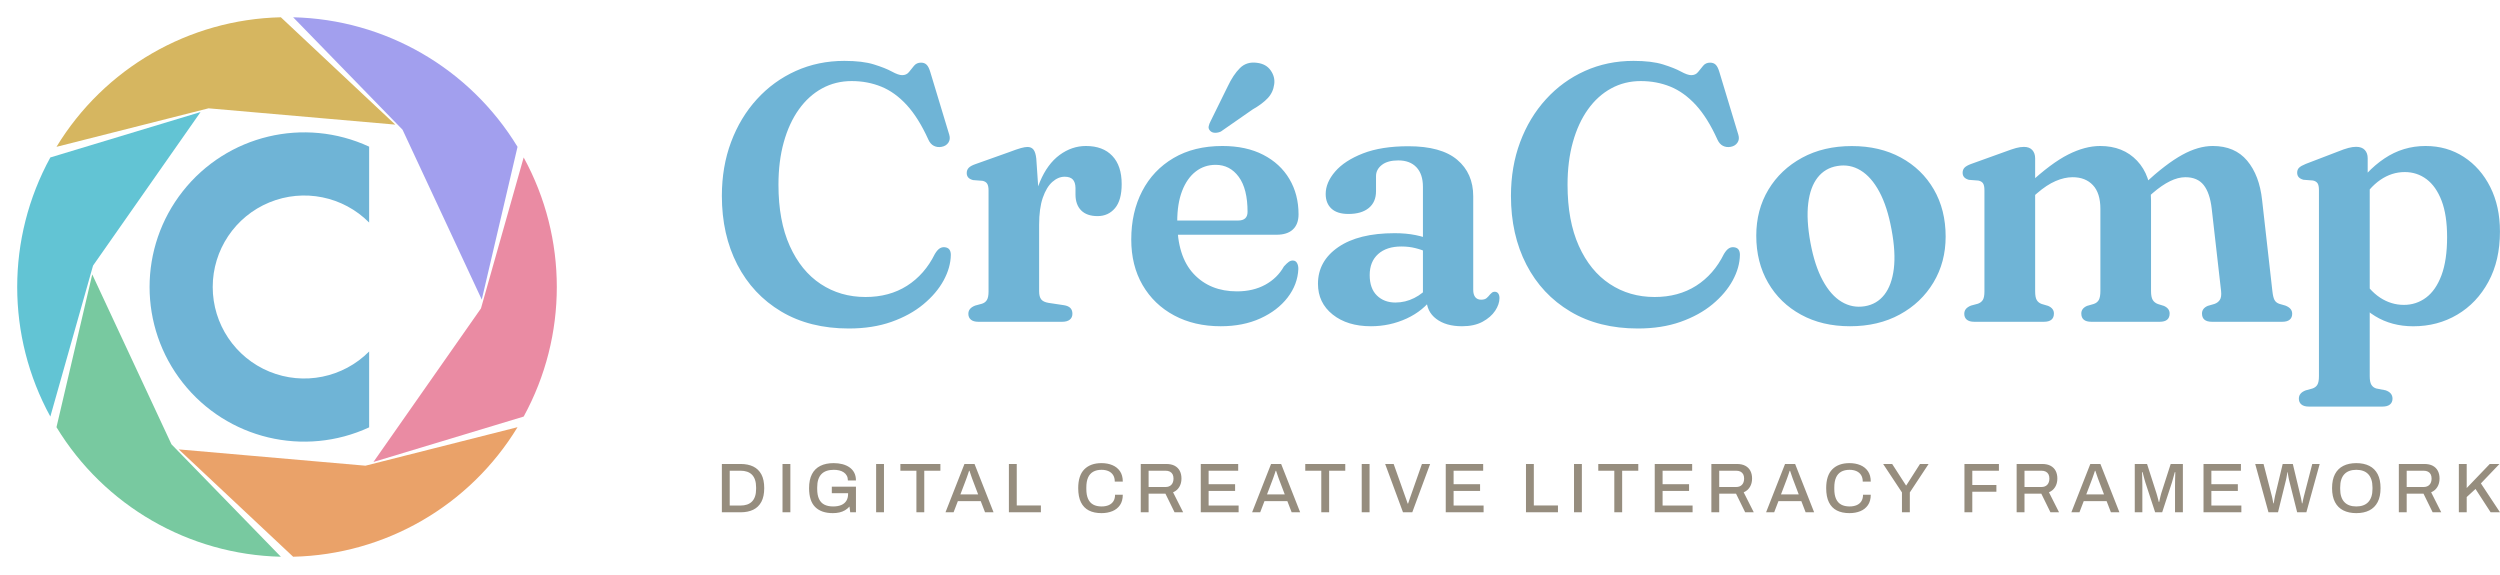
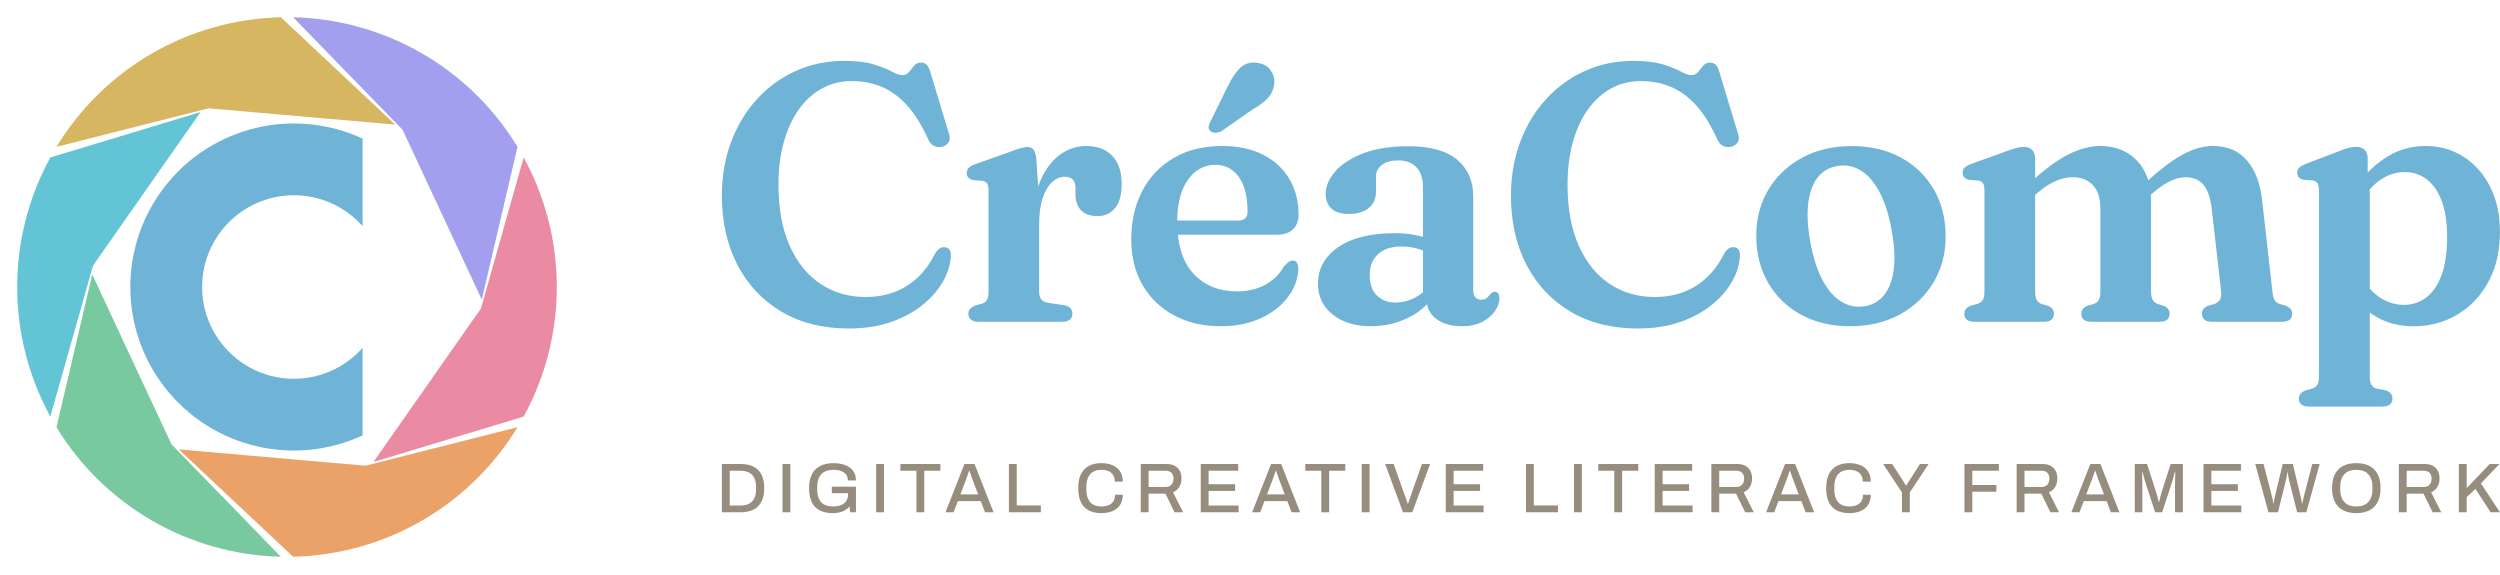
<svg xmlns="http://www.w3.org/2000/svg" viewBox="0 0 287.45 66" width="287.45" height="66" role="img" aria-label="CréaComp — Digital Creative Literacy Framework">
  <g transform="scale(0.66)">
    <path fill="#a29fee" d="M51.07 3.01A47 47 0 0 1 90.16 25.58L83.93 52.19L70.13 22.60Z" />
    <path fill="#ea8ba3" d="M91.23 27.43A47 47 0 0 1 91.23 72.57L65.06 80.48L83.79 53.73Z" />
    <path fill="#eaa269" d="M90.16 74.42A47 47 0 0 1 51.07 96.99L31.14 78.29L63.67 81.13Z" />
    <path fill="#78c9a0" d="M48.93 96.99A47 47 0 0 1 9.84 74.42L16.07 47.81L29.87 77.40Z" />
    <path fill="#62c4d4" d="M8.77 72.57A47 47 0 0 1 8.77 27.43L34.94 19.52L16.21 46.27Z" />
    <path fill="#d6b660" d="M9.84 25.58A47 47 0 0 1 48.93 3.01L68.86 21.71L36.33 18.87Z" />
-     <path fill="#6fb4d6" d="M64.31 25.55A26.94 26.94 0 1 0 64.31 74.45L64.31 61.23A15.94 15.94 0 1 1 64.31 38.77Z" />
+     <path fill="#6fb4d6" d="M63.17 24.15A28.49 28.49 0 1 0 63.17 75.85L63.17 60.60A15.99 15.99 0 1 1 63.17 39.40Z" />
  </g>
  <path transform="translate(83.00 7.00) scale(0.397498)" fill="#6fb4d6" d="M66.23 56.11Q66.18 59.75 64.15 63.50Q62.11 67.24 58.30 70.40Q54.50 73.56 49.06 75.49Q43.62 77.41 36.72 77.41Q25.41 77.41 17.17 72.50Q8.94 67.59 4.47 58.94Q0.00 50.28 0.00 39.04Q0.00 30.60 2.66 23.49Q5.32 16.37 10.12 11.10Q14.93 5.82 21.39 2.91Q27.86 0.00 35.44 0.00Q40.71 0.00 43.99 1.03Q47.27 2.05 49.17 3.09Q51.07 4.13 52.15 4.13Q53.41 4.13 54.13 3.22Q54.85 2.30 55.59 1.41Q56.34 0.51 57.60 0.51Q58.63 0.51 59.24 1.13Q59.86 1.75 60.30 3.26L65.78 21.38Q66.17 22.68 65.52 23.65Q64.87 24.62 63.58 24.86Q62.35 25.09 61.33 24.58Q60.31 24.07 59.72 22.75Q56.87 16.46 53.47 12.76Q50.07 9.06 46.10 7.45Q42.13 5.84 37.54 5.84Q32.86 5.84 28.97 7.97Q25.09 10.09 22.27 14.04Q19.45 17.99 17.91 23.51Q16.37 29.02 16.37 35.82Q16.37 46.27 19.64 53.53Q22.91 60.79 28.59 64.54Q34.28 68.30 41.55 68.30Q48.45 68.30 53.56 65.05Q58.67 61.80 61.62 55.84Q62.37 54.60 63.11 54.18Q63.86 53.76 64.71 53.94Q65.49 54.08 65.86 54.64Q66.23 55.20 66.23 56.11ZM89.84 47.73Q89.84 40.10 92.01 34.95Q94.17 29.81 97.70 27.21Q101.23 24.62 105.31 24.62Q110.23 24.62 112.94 27.48Q115.65 30.33 115.65 35.64Q115.65 40.31 113.72 42.60Q111.78 44.90 108.68 44.90Q105.57 44.90 103.93 43.25Q102.30 41.60 102.29 38.67L102.29 36.76Q102.26 35.11 101.51 34.31Q100.76 33.51 99.16 33.51Q97.29 33.51 95.59 35.01Q93.90 36.52 92.83 39.59Q91.77 42.66 91.77 47.41ZM90.95 28.28 91.77 40.32V66.65Q91.77 68.20 92.36 68.97Q92.96 69.75 94.50 70.00L98.95 70.67Q100.21 70.87 100.81 71.49Q101.40 72.10 101.40 73.14Q101.40 74.24 100.64 74.85Q99.88 75.47 98.43 75.47H74.22Q72.75 75.47 72.03 74.85Q71.30 74.23 71.30 73.17Q71.30 72.33 71.79 71.75Q72.27 71.17 73.27 70.78L75.25 70.24Q76.21 69.93 76.67 69.15Q77.14 68.38 77.14 66.70V37.50Q77.14 36.08 76.71 35.48Q76.29 34.87 75.38 34.69L72.65 34.48Q71.71 34.23 71.27 33.73Q70.83 33.23 70.83 32.45Q70.83 31.54 71.39 30.95Q71.95 30.35 73.33 29.87L83.02 26.42Q85.33 25.54 86.51 25.22Q87.69 24.90 88.40 24.90Q89.53 24.90 90.14 25.67Q90.75 26.44 90.95 28.28ZM166.81 44.39Q166.81 47.24 165.17 48.77Q163.54 50.29 160.45 50.29H127.90V46.18H149.32Q152.06 46.18 152.06 43.67Q152.06 37.01 149.51 33.54Q146.97 30.07 142.82 30.07Q139.57 30.07 137.07 32.00Q134.56 33.94 133.14 37.60Q131.72 41.27 131.72 46.46Q131.72 56.53 136.46 61.60Q141.20 66.67 149.00 66.67Q153.68 66.67 157.19 64.75Q160.70 62.82 162.58 59.46Q163.48 58.47 164.03 58.10Q164.58 57.74 165.17 57.75Q165.96 57.76 166.36 58.45Q166.77 59.15 166.75 60.23Q166.55 64.67 163.65 68.45Q160.75 72.22 155.77 74.49Q150.79 76.76 144.30 76.76Q136.67 76.76 130.83 73.63Q124.99 70.50 121.70 64.85Q118.42 59.21 118.42 51.67Q118.42 43.77 121.58 37.68Q124.74 31.58 130.66 28.10Q136.57 24.62 144.78 24.62Q151.67 24.62 156.60 27.17Q161.54 29.72 164.17 34.18Q166.81 38.64 166.81 44.39ZM146.29 7.45Q147.91 4.01 149.86 2.08Q151.82 0.14 154.80 0.56Q157.45 0.88 158.76 2.77Q160.07 4.66 159.77 6.76Q159.48 9.08 157.92 10.76Q156.37 12.43 153.53 14.05L144.34 20.44Q143.56 20.80 142.70 20.80Q141.84 20.80 141.30 20.29Q140.67 19.69 140.81 18.95Q140.95 18.22 141.37 17.45ZM203.82 68.79V67.60L202.79 67.28V36.42Q202.79 32.77 200.92 30.78Q199.04 28.79 195.66 28.79Q192.57 28.79 190.89 30.11Q189.22 31.43 189.22 33.33V37.70Q189.22 40.84 187.12 42.56Q185.02 44.28 181.24 44.28Q178.00 44.28 176.33 42.74Q174.66 41.19 174.66 38.50Q174.66 35.19 177.40 32.01Q180.13 28.84 185.46 26.76Q190.79 24.69 198.58 24.69Q208.07 24.69 212.70 28.60Q217.34 32.51 217.34 39.18V66.21Q217.34 67.61 217.93 68.35Q218.53 69.08 219.63 69.08Q220.69 69.08 221.24 68.59Q221.79 68.10 222.19 67.57Q222.48 67.25 222.79 67.01Q223.09 66.78 223.53 66.78Q224.23 66.78 224.58 67.29Q224.93 67.79 224.93 68.61Q224.93 70.39 223.69 72.27Q222.45 74.15 220.04 75.46Q217.63 76.76 214.10 76.76Q209.44 76.76 206.63 74.62Q203.82 72.49 203.82 68.79ZM172.43 64.47Q172.43 57.92 178.29 53.88Q184.16 49.84 194.62 49.84Q197.97 49.84 200.70 50.40Q203.43 50.96 205.42 51.88L204.27 55.43Q202.46 54.62 200.60 54.16Q198.74 53.69 196.54 53.69Q192.27 53.69 189.83 55.88Q187.39 58.07 187.39 61.95Q187.39 65.82 189.47 67.86Q191.55 69.90 194.83 69.90Q197.68 69.90 200.28 68.59Q202.89 67.29 204.67 65.00L205.82 68.20Q202.93 72.29 198.07 74.53Q193.21 76.76 187.75 76.76Q180.93 76.76 176.68 73.37Q172.43 69.98 172.43 64.47ZM294.48 56.11Q294.43 59.75 292.40 63.50Q290.36 67.24 286.56 70.40Q282.75 73.56 277.31 75.49Q271.87 77.41 264.97 77.41Q253.66 77.41 245.43 72.50Q237.19 67.59 232.72 58.94Q228.25 50.28 228.25 39.04Q228.25 30.60 230.91 23.49Q233.57 16.37 238.38 11.10Q243.18 5.82 249.65 2.91Q256.11 0.00 263.70 0.00Q268.97 0.00 272.25 1.03Q275.52 2.05 277.42 3.09Q279.32 4.13 280.40 4.13Q281.66 4.13 282.38 3.22Q283.10 2.30 283.85 1.41Q284.59 0.51 285.85 0.51Q286.88 0.51 287.50 1.13Q288.11 1.75 288.55 3.26L294.03 21.38Q294.43 22.68 293.77 23.65Q293.12 24.62 291.83 24.86Q290.60 25.09 289.58 24.58Q288.57 24.07 287.97 22.75Q285.13 16.46 281.73 12.76Q278.32 9.06 274.36 7.45Q270.39 5.84 265.80 5.84Q261.11 5.84 257.23 7.97Q253.34 10.09 250.52 14.04Q247.70 17.99 246.16 23.51Q244.62 29.02 244.62 35.82Q244.62 46.27 247.89 53.53Q251.16 60.79 256.85 64.54Q262.53 68.30 269.80 68.30Q276.70 68.30 281.82 65.05Q286.93 61.80 289.87 55.84Q290.62 54.60 291.36 54.18Q292.11 53.76 292.96 53.94Q293.75 54.08 294.12 54.64Q294.48 55.20 294.48 56.11ZM326.86 24.64Q334.92 24.64 341.03 27.96Q347.14 31.28 350.56 37.17Q353.99 43.07 353.99 50.82Q353.99 58.22 350.47 64.09Q346.95 69.97 340.73 73.36Q334.51 76.76 326.32 76.76Q318.27 76.76 312.17 73.42Q306.06 70.09 302.64 64.18Q299.21 58.27 299.21 50.56Q299.21 43.10 302.72 37.25Q306.24 31.40 312.46 28.02Q318.67 24.64 326.86 24.64ZM330.61 70.97Q334.11 70.39 336.26 67.64Q338.41 64.89 339.00 60.13Q339.58 55.38 338.34 48.79Q337.13 42.17 334.82 37.87Q332.51 33.57 329.39 31.68Q326.27 29.78 322.64 30.41Q319.13 30.99 316.97 33.73Q314.81 36.47 314.24 41.21Q313.66 45.95 314.88 52.59Q316.10 59.19 318.43 63.50Q320.75 67.80 323.88 69.68Q327.00 71.56 330.61 70.97ZM379.88 28.19V66.67Q379.88 68.40 380.34 69.18Q380.80 69.96 381.75 70.31L383.64 70.87Q385.31 71.60 385.31 73.07Q385.31 75.47 382.40 75.47H362.29Q360.83 75.47 360.10 74.85Q359.38 74.24 359.38 73.17Q359.38 72.33 359.86 71.75Q360.34 71.17 361.33 70.78L363.33 70.24Q364.28 69.90 364.75 69.14Q365.21 68.38 365.21 66.70V37.42Q365.21 36.01 364.79 35.40Q364.36 34.80 363.46 34.62L360.72 34.41Q359.79 34.15 359.35 33.65Q358.90 33.15 358.90 32.37Q358.90 31.47 359.45 30.89Q360.00 30.31 361.40 29.80L371.23 26.26Q373.12 25.55 374.34 25.21Q375.56 24.88 376.64 24.88Q378.22 24.88 379.05 25.79Q379.88 26.70 379.88 28.19ZM378.30 40.14 375.85 37.55 378.02 35.59Q384.55 29.55 389.43 27.09Q394.32 24.62 398.68 24.62Q405.34 24.62 409.37 28.89Q413.40 33.16 413.40 40.38V66.59Q413.40 68.36 413.90 69.16Q414.39 69.96 415.38 70.33L417.14 70.88Q418.78 71.62 418.78 73.07Q418.78 75.47 415.90 75.47H396.13Q393.23 75.47 393.23 73.07Q393.23 71.60 394.89 70.87L396.83 70.31Q397.85 69.96 398.30 69.14Q398.75 68.31 398.75 66.54V42.81Q398.75 38.24 396.59 35.95Q394.44 33.65 390.72 33.65Q388.37 33.65 385.79 34.76Q383.22 35.87 380.42 38.30ZM411.79 40.09 409.34 37.49 411.47 35.55Q417.77 29.73 422.42 27.18Q427.06 24.62 431.26 24.62Q437.64 24.62 441.20 28.86Q444.76 33.11 445.53 40.28L448.50 66.58Q448.69 68.33 449.10 69.13Q449.51 69.93 450.49 70.27L452.28 70.79Q453.27 71.18 453.75 71.76Q454.23 72.33 454.23 73.17Q454.23 74.24 453.52 74.85Q452.81 75.47 451.32 75.47H431.04Q428.14 75.47 428.14 73.07Q428.14 71.60 429.80 70.87L431.73 70.31Q432.75 69.96 433.30 69.14Q433.85 68.31 433.66 66.54L430.95 42.73Q430.42 38.19 428.63 35.92Q426.83 33.65 423.34 33.65Q421.23 33.65 418.89 34.80Q416.55 35.94 413.87 38.25ZM476.07 28.16V34.05L476.66 35.32V91.20Q476.66 92.89 477.13 93.68Q477.60 94.47 478.54 94.76L481.26 95.29Q482.28 95.65 482.76 96.25Q483.25 96.84 483.25 97.70Q483.25 98.77 482.52 99.38Q481.80 100.00 480.30 100.00H459.07Q457.61 100.00 456.89 99.38Q456.16 98.77 456.16 97.70Q456.16 96.86 456.65 96.28Q457.13 95.69 458.13 95.31L460.09 94.77Q461.04 94.45 461.51 93.68Q461.97 92.91 461.97 91.22V37.39Q461.97 35.98 461.55 35.38Q461.12 34.78 460.22 34.60L457.49 34.39Q456.55 34.13 456.11 33.63Q455.67 33.13 455.67 32.35Q455.67 31.45 456.22 30.91Q456.76 30.37 458.16 29.80L467.42 26.25Q469.26 25.50 470.49 25.18Q471.71 24.86 472.72 24.86Q474.39 24.86 475.23 25.77Q476.07 26.68 476.07 28.16ZM473.71 41.31 471.41 38.27Q475.54 31.83 480.91 28.23Q486.28 24.62 492.81 24.62Q499.02 24.62 503.88 27.78Q508.74 30.94 511.54 36.52Q514.33 42.09 514.33 49.37Q514.33 57.73 511.00 63.88Q507.67 70.04 501.99 73.40Q496.31 76.77 489.26 76.77Q483.04 76.77 478.25 73.85Q473.45 70.93 470.38 65.39L473.91 62.01Q476.43 66.35 479.64 68.47Q482.84 70.58 486.54 70.58Q490.13 70.58 492.96 68.47Q495.79 66.36 497.42 62.00Q499.04 57.64 499.04 50.97Q499.04 44.61 497.45 40.45Q495.85 36.29 493.09 34.22Q490.33 32.16 486.79 32.16Q483.03 32.16 479.73 34.42Q476.43 36.69 473.71 41.31Z" />
  <path transform="translate(83.00 53.25) scale(0.057502)" fill="#968d7e" d="M0.00 98.31V1.69H37.33Q52.25 1.69 62.81 6.83Q73.37 11.98 79.04 22.61Q84.71 33.24 84.71 50.00Q84.71 66.58 79.04 77.29Q73.37 87.99 62.81 93.15Q52.25 98.31 37.33 98.31ZM15.71 84.83H37.19Q44.60 84.83 50.41 82.85Q56.22 80.86 60.24 76.79Q64.26 72.73 66.36 66.44Q68.47 60.15 68.47 51.58V48.66Q68.47 39.88 66.36 33.57Q64.26 27.27 60.26 23.21Q56.26 19.14 50.45 17.15Q44.64 15.17 37.19 15.17H15.71ZM121.27 98.31V1.69H136.97V98.31ZM221.87 100.00Q198.96 100.00 186.67 87.85Q174.38 75.71 174.38 50.00Q174.38 33.16 180.12 22.09Q185.87 11.02 196.87 5.51Q207.88 0.00 223.57 0.00Q233.11 0.00 241.21 2.13Q249.31 4.26 255.37 8.56Q261.44 12.85 264.77 19.33Q268.10 25.81 268.10 34.65H252.00Q252.00 29.18 249.82 25.16Q247.64 21.14 243.78 18.49Q239.91 15.83 234.82 14.60Q229.73 13.37 223.93 13.37Q215.84 13.37 209.60 15.46Q203.37 17.56 199.13 21.92Q194.90 26.28 192.76 32.90Q190.62 39.53 190.62 48.59V51.55Q190.62 63.88 194.25 71.65Q197.88 79.42 205.00 83.03Q212.11 86.63 222.38 86.63Q232.03 86.63 238.69 83.82Q245.35 81.01 248.87 75.43Q252.39 69.86 252.39 61.58V60.18H219.84V47.03H268.13V98.31H256.65L255.17 86.82Q251.18 91.39 246.15 94.30Q241.12 97.22 235.09 98.61Q229.06 100.00 221.87 100.00ZM308.45 98.31V1.69H324.16V98.31ZM389.01 98.31V15.27H356.97V1.69H436.97V15.27H404.72V98.31ZM447.16 98.31 485.08 1.69H505.23L543.25 98.31H526.24L517.63 75.97H471.90L463.33 98.31ZM476.95 62.60H512.47L501.69 34.24Q501.16 32.90 500.37 30.70Q499.58 28.50 498.66 25.81Q497.75 23.12 496.82 20.34Q495.89 17.56 495.12 15.31H494.31Q493.43 18.09 492.18 21.76Q490.93 25.42 489.74 28.78Q488.54 32.14 487.74 34.24ZM573.94 98.31V1.69H589.65V84.62H637.90V98.31ZM759.03 100.00Q744.24 100.00 733.85 94.69Q723.46 89.37 718.00 78.30Q712.54 67.22 712.54 50.00Q712.54 24.68 724.83 12.34Q737.13 0.00 759.10 0.00Q771.28 0.00 780.89 4.05Q790.51 8.10 796.09 16.25Q801.67 24.41 801.67 36.91H785.65Q785.65 29.12 782.35 23.90Q779.04 18.68 773.09 16.02Q767.14 13.37 759.25 13.37Q749.36 13.37 742.51 17.22Q735.66 21.07 732.22 28.88Q728.78 36.68 728.78 48.66V51.72Q728.78 63.63 732.22 71.37Q735.66 79.10 742.46 82.87Q749.25 86.63 759.28 86.63Q767.46 86.63 773.52 84.03Q779.58 81.43 782.90 76.21Q786.22 70.99 786.22 63.19H801.67Q801.67 75.77 796.08 83.92Q790.48 92.07 780.85 96.04Q771.21 100.00 759.03 100.00ZM837.61 98.31V1.69H888.42Q898.71 1.69 905.48 5.32Q912.25 8.95 915.63 15.50Q919.01 22.06 919.01 30.80Q919.01 40.51 914.62 47.73Q910.22 54.95 902.22 58.34L922.39 98.31H905.20L886.91 61.02H853.31V98.31ZM853.31 47.76H887.08Q894.70 47.76 898.90 43.23Q903.09 38.70 903.09 30.77Q903.09 25.77 901.27 22.33Q899.44 18.89 895.89 17.03Q892.34 15.17 887.08 15.17H853.31ZM957.61 98.31V1.69H1032.44V15.17H973.31V42.15H1026.25V55.63H973.31V84.83H1033.29V98.31ZM1060.26 98.31 1098.18 1.69H1118.33L1156.35 98.31H1139.33L1130.73 75.97H1085.00L1076.43 98.31ZM1090.05 62.60H1125.57L1114.79 34.24Q1114.26 32.90 1113.47 30.70Q1112.68 28.50 1111.76 25.81Q1110.85 23.12 1109.92 20.34Q1108.99 17.56 1108.21 15.31H1107.41Q1106.53 18.09 1105.28 21.76Q1104.03 25.42 1102.84 28.78Q1101.64 32.14 1100.83 34.24ZM1198.59 98.31V15.27H1166.55V1.69H1246.55V15.27H1214.30V98.31ZM1279.44 98.31V1.69H1295.14V98.31ZM1361.98 98.31 1326.29 1.69H1343.30L1367.26 69.20Q1367.96 70.91 1368.67 73.12Q1369.39 75.33 1370.11 77.36Q1370.83 79.39 1371.35 80.97H1372.12Q1372.68 79.50 1373.33 77.52Q1373.98 75.54 1374.71 73.39Q1375.45 71.23 1376.11 69.30L1399.86 1.69H1416.23L1380.54 98.31ZM1447.46 98.31V1.69H1522.30V15.17H1463.17V42.15H1516.11V55.63H1463.17V84.83H1523.15V98.31ZM1607.89 98.31V1.69H1623.59V84.62H1671.84V98.31ZM1703.94 98.31V1.69H1719.65V98.31ZM1784.51 98.31V15.27H1752.46V1.69H1832.47V15.27H1800.21V98.31ZM1865.35 98.31V1.69H1940.19V15.17H1881.06V42.15H1933.99V55.63H1881.06V84.83H1941.04V98.31ZM1978.59 98.31V1.69H2029.40Q2039.70 1.69 2046.46 5.32Q2053.23 8.95 2056.62 15.50Q2060.00 22.06 2060.00 30.80Q2060.00 40.51 2055.60 47.73Q2051.21 54.95 2043.21 58.34L2063.38 98.31H2046.19L2027.89 61.02H1994.30V98.31ZM1994.30 47.76H2028.06Q2035.69 47.76 2039.88 43.23Q2044.08 38.70 2044.08 30.77Q2044.08 25.77 2042.25 22.33Q2040.43 18.89 2036.88 17.03Q2033.33 15.17 2028.06 15.17H1994.30ZM2088.01 98.31 2125.92 1.69H2146.08L2184.10 98.31H2167.08L2158.48 75.97H2112.74L2104.18 98.31ZM2117.80 62.60H2153.32L2142.54 34.24Q2142.01 32.90 2141.21 30.70Q2140.42 28.50 2139.51 25.81Q2138.60 23.12 2137.66 20.34Q2136.73 17.56 2135.96 15.31H2135.15Q2134.27 18.09 2133.03 21.76Q2131.78 25.42 2130.58 28.78Q2129.39 32.14 2128.58 34.24ZM2254.67 100.00Q2239.88 100.00 2229.49 94.69Q2219.10 89.37 2213.64 78.30Q2208.18 67.22 2208.18 50.00Q2208.18 24.68 2220.47 12.34Q2232.76 0.00 2254.74 0.00Q2266.91 0.00 2276.53 4.05Q2286.14 8.10 2291.72 16.25Q2297.31 24.41 2297.31 36.91H2281.28Q2281.28 29.12 2277.98 23.90Q2274.68 18.68 2268.73 16.02Q2262.78 13.37 2254.88 13.37Q2244.99 13.37 2238.14 17.22Q2231.29 21.07 2227.85 28.88Q2224.41 36.68 2224.41 48.66V51.72Q2224.41 63.63 2227.85 71.37Q2231.29 79.10 2238.09 82.87Q2244.89 86.63 2254.91 86.63Q2263.09 86.63 2269.15 84.03Q2275.21 81.43 2278.53 76.21Q2281.85 70.99 2281.85 63.19H2297.31Q2297.31 75.77 2291.71 83.92Q2286.11 92.07 2276.48 96.04Q2266.85 100.00 2254.67 100.00ZM2359.69 98.31V58.60L2322.06 1.69H2340.11L2367.72 44.52H2368.39L2395.76 1.69H2412.99L2375.43 58.60V98.31ZM2484.65 98.31V1.69H2553.57V15.17H2500.35V43.75H2548.53V57.19H2500.35V98.31ZM2589.01 98.31V1.69H2639.82Q2650.12 1.69 2656.89 5.32Q2663.65 8.95 2667.04 15.50Q2670.42 22.06 2670.42 30.80Q2670.42 40.51 2666.03 47.73Q2661.63 54.95 2653.63 58.34L2673.80 98.31H2656.61L2638.32 61.02H2604.72V98.31ZM2604.72 47.76H2638.48Q2646.11 47.76 2650.31 43.23Q2654.50 38.70 2654.50 30.77Q2654.50 25.77 2652.68 22.33Q2650.85 18.89 2647.30 17.03Q2643.75 15.17 2638.48 15.17H2604.72ZM2698.43 98.31 2736.35 1.69H2756.50L2794.52 98.31H2777.50L2768.90 75.97H2723.17L2714.60 98.31ZM2728.22 62.60H2763.74L2752.96 34.24Q2752.43 32.90 2751.64 30.70Q2750.85 28.50 2749.93 25.81Q2749.02 23.12 2748.09 20.34Q2747.16 17.56 2746.38 15.31H2745.58Q2744.70 18.09 2743.45 21.76Q2742.20 25.42 2741.01 28.78Q2739.81 32.14 2739.00 34.24ZM2825.21 98.31V1.69H2849.77L2868.58 60.22Q2869.42 62.87 2870.28 66.11Q2871.15 69.36 2871.92 72.31Q2872.70 75.26 2873.12 77.41H2874.14Q2874.53 75.33 2875.18 72.41Q2875.82 69.48 2876.62 66.23Q2877.41 62.98 2878.26 60.11L2897.06 1.69H2921.41V98.31H2905.70V45.36Q2905.70 39.98 2905.83 34.22Q2905.95 28.46 2906.13 23.98Q2906.30 19.51 2906.30 18.11H2905.21Q2904.83 19.72 2903.79 23.47Q2902.74 27.21 2901.60 31.42Q2900.45 35.63 2899.50 38.78L2880.02 98.31H2865.96L2846.48 38.88Q2845.64 36.17 2844.65 32.54Q2843.66 28.92 2842.67 25.07Q2841.69 21.21 2840.88 18.11H2839.78Q2839.92 21.61 2840.03 26.49Q2840.14 31.38 2840.26 36.38Q2840.38 41.37 2840.38 45.36V98.31ZM2962.68 98.31V1.69H3037.51V15.17H2978.38V42.15H3031.32V55.63H2978.38V84.83H3038.36V98.31ZM3092.58 98.31 3066.04 1.69H3082.73L3099.19 65.41Q3099.65 66.96 3100.19 69.63Q3100.73 72.30 3101.29 75.20Q3101.85 78.10 3102.23 80.38H3103.08Q3103.43 78.59 3103.72 76.46Q3104.02 74.34 3104.42 72.21Q3104.83 70.08 3105.18 68.29Q3105.53 66.50 3105.74 65.41L3121.00 1.69H3141.26L3156.56 65.41Q3157.02 66.96 3157.54 69.63Q3158.07 72.30 3158.61 75.20Q3159.15 78.10 3159.50 80.38H3160.34Q3160.69 78.69 3161.11 76.62Q3161.53 74.55 3161.97 72.48Q3162.41 70.40 3162.87 68.56Q3163.32 66.71 3163.64 65.41L3180.13 1.69H3194.98L3168.34 98.31H3149.92L3133.74 33.76Q3133.28 31.72 3132.74 28.95Q3132.19 26.17 3131.74 23.33Q3131.28 20.48 3130.93 18.30H3130.23Q3129.99 20.55 3129.53 23.50Q3129.08 26.46 3128.55 29.20Q3128.03 31.94 3127.57 33.76L3111.63 98.31ZM3268.18 100.00Q3253.15 100.00 3242.25 94.53Q3231.35 89.05 3225.54 77.93Q3219.73 66.80 3219.73 50.00Q3219.73 33.06 3225.54 22.00Q3231.35 10.95 3242.25 5.47Q3253.15 0.00 3268.18 0.00Q3283.36 0.00 3294.21 5.47Q3305.06 10.95 3310.87 22.00Q3316.68 33.06 3316.68 50.00Q3316.68 66.80 3310.87 77.93Q3305.06 89.05 3294.21 94.53Q3283.36 100.00 3268.18 100.00ZM3268.18 86.63Q3275.85 86.63 3281.84 84.48Q3287.83 82.34 3292.00 77.98Q3296.16 73.62 3298.35 67.04Q3300.55 60.47 3300.55 51.62V48.59Q3300.55 39.63 3298.35 33.01Q3296.16 26.38 3292.00 22.02Q3287.83 17.66 3281.84 15.52Q3275.85 13.37 3268.18 13.37Q3260.52 13.37 3254.54 15.52Q3248.57 17.66 3244.41 22.02Q3240.24 26.38 3238.10 33.01Q3235.96 39.63 3235.96 48.59V51.62Q3235.96 60.47 3238.10 67.04Q3240.24 73.62 3244.41 77.98Q3248.57 82.34 3254.54 84.48Q3260.52 86.63 3268.18 86.63ZM3353.24 98.31V1.69H3404.05Q3414.34 1.69 3421.11 5.32Q3427.88 8.95 3431.26 15.50Q3434.65 22.06 3434.65 30.80Q3434.65 40.51 3430.25 47.73Q3425.85 54.95 3417.86 58.34L3438.03 98.31H3420.84L3402.54 61.02H3368.95V98.31ZM3368.95 47.76H3402.71Q3410.33 47.76 3414.53 43.23Q3418.73 38.70 3418.73 30.77Q3418.73 25.77 3416.90 22.33Q3415.07 18.89 3411.53 17.03Q3407.98 15.17 3402.71 15.17H3368.95ZM3473.24 98.31V1.69H3488.95V49.80L3535.09 1.69H3554.47L3517.34 40.54L3555.48 98.31H3536.80L3506.56 51.64L3488.95 67.83V98.31Z" />
</svg>
